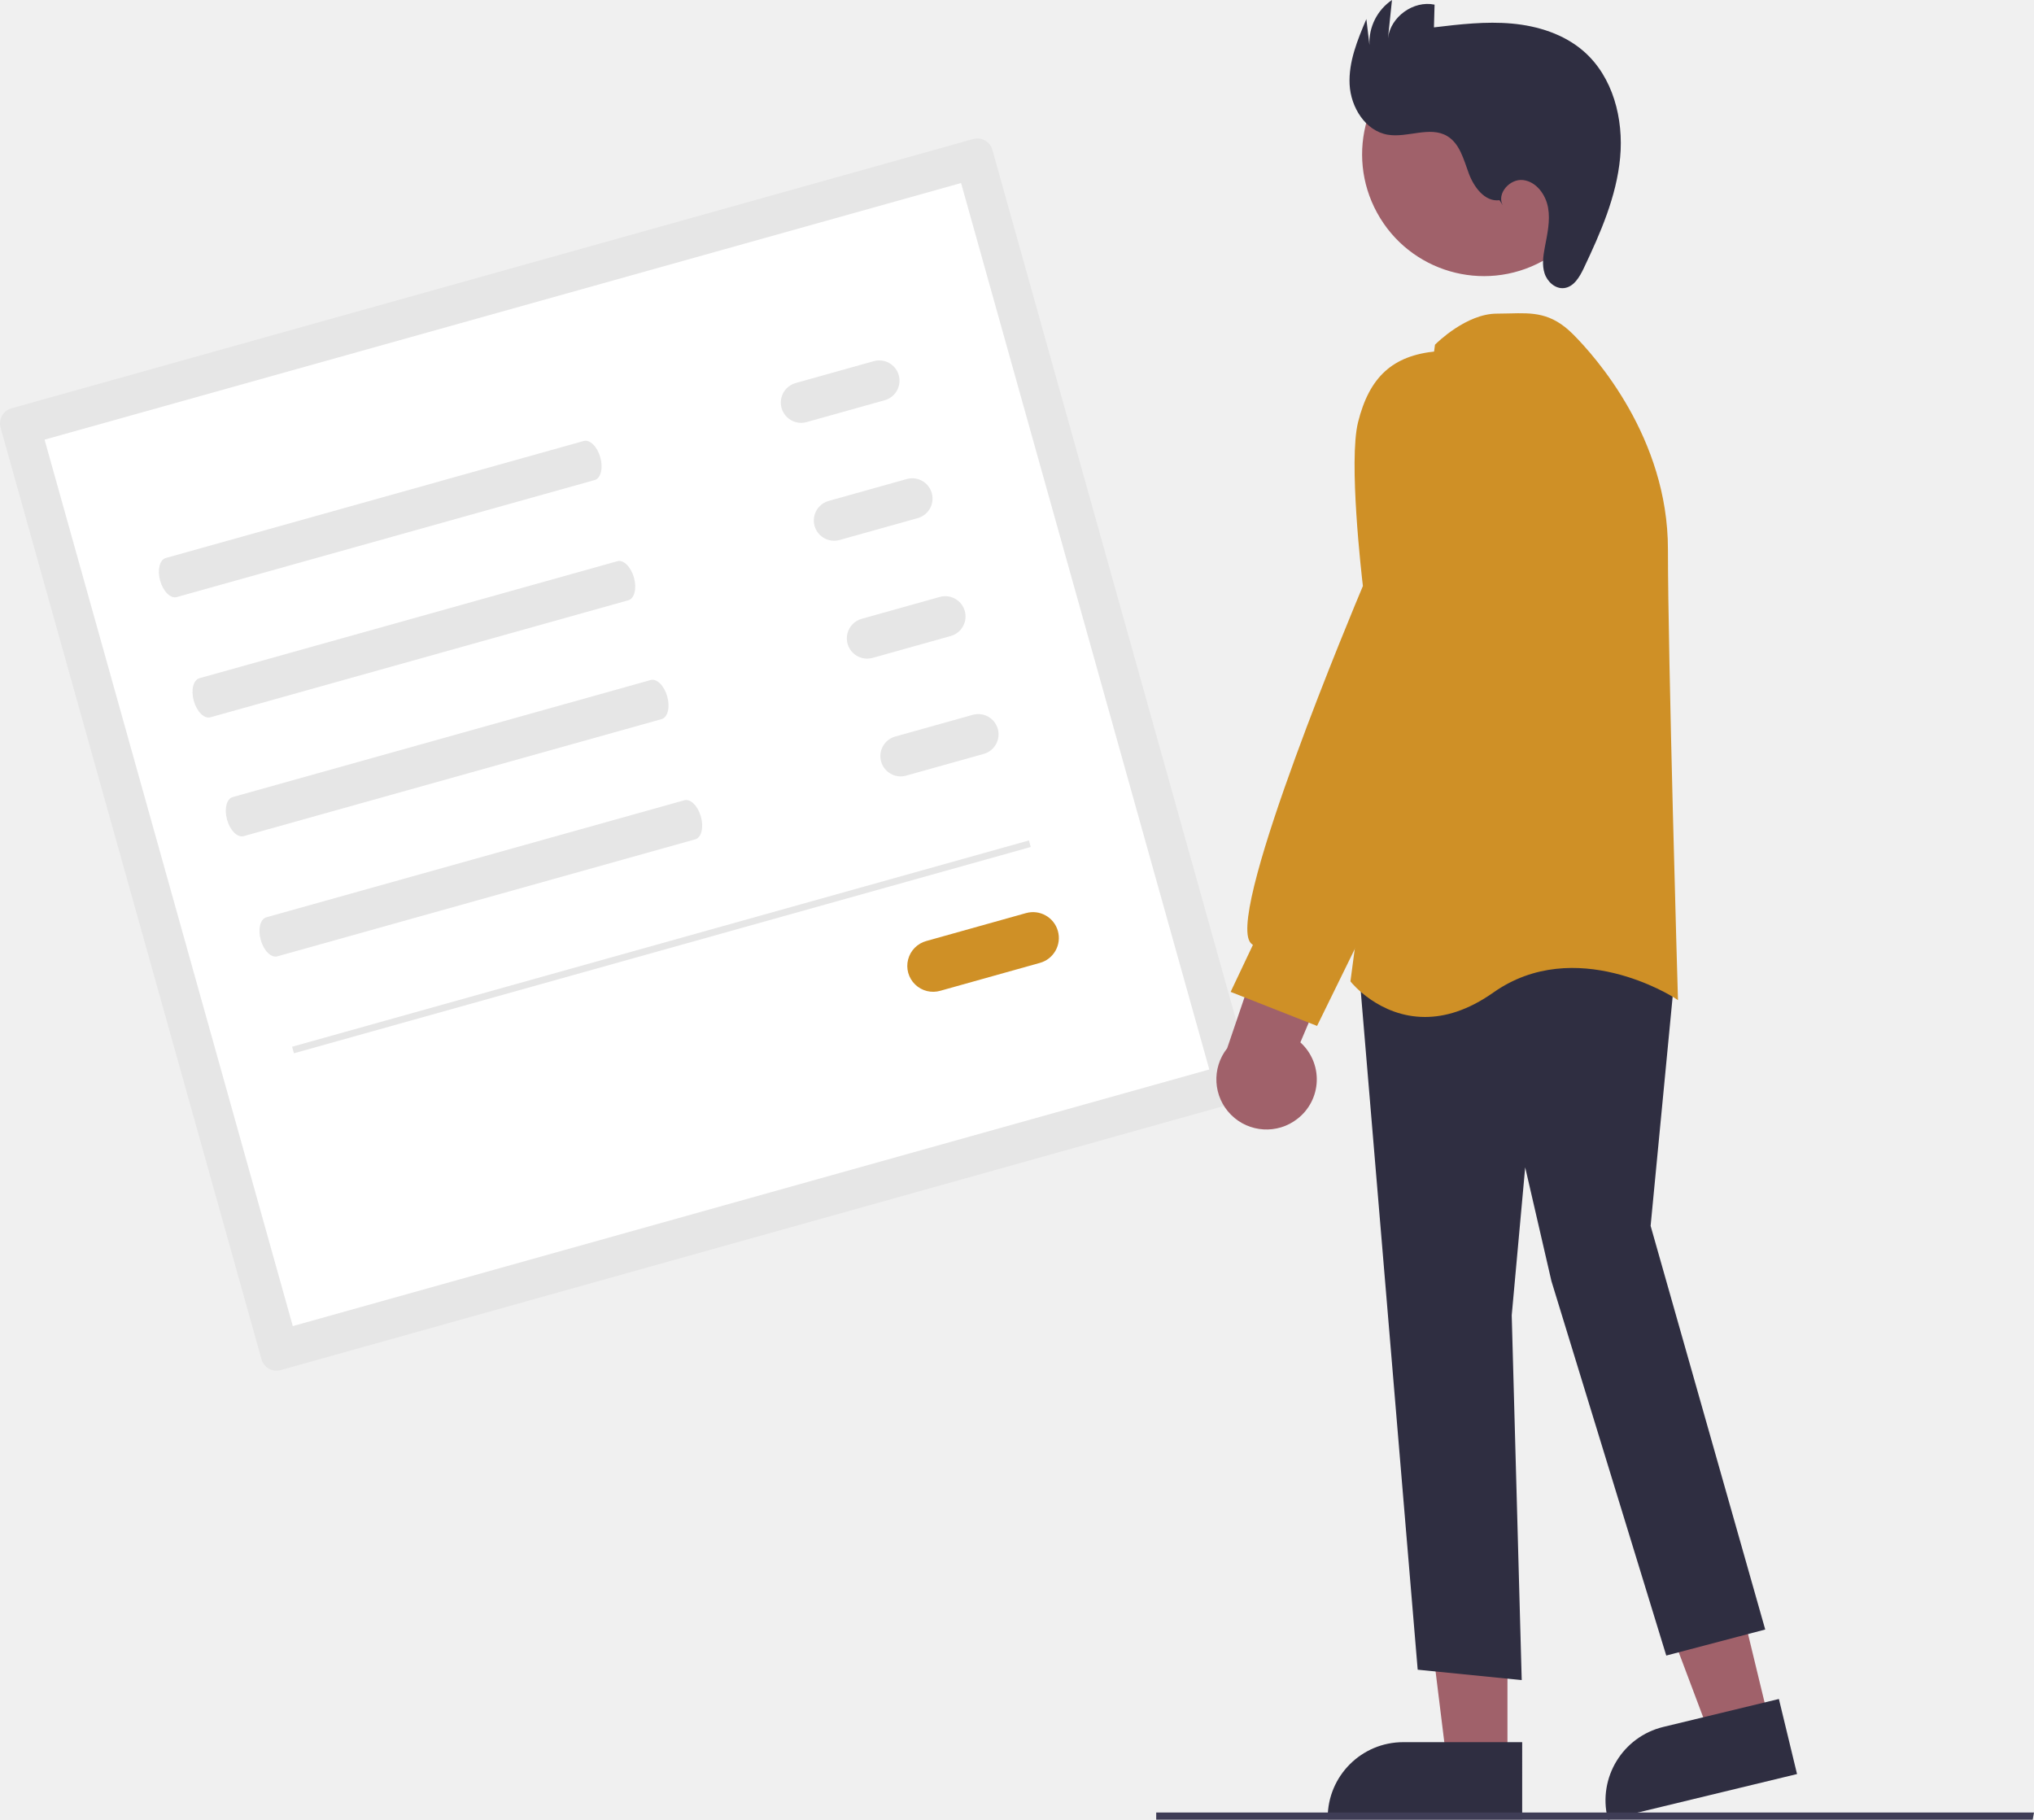
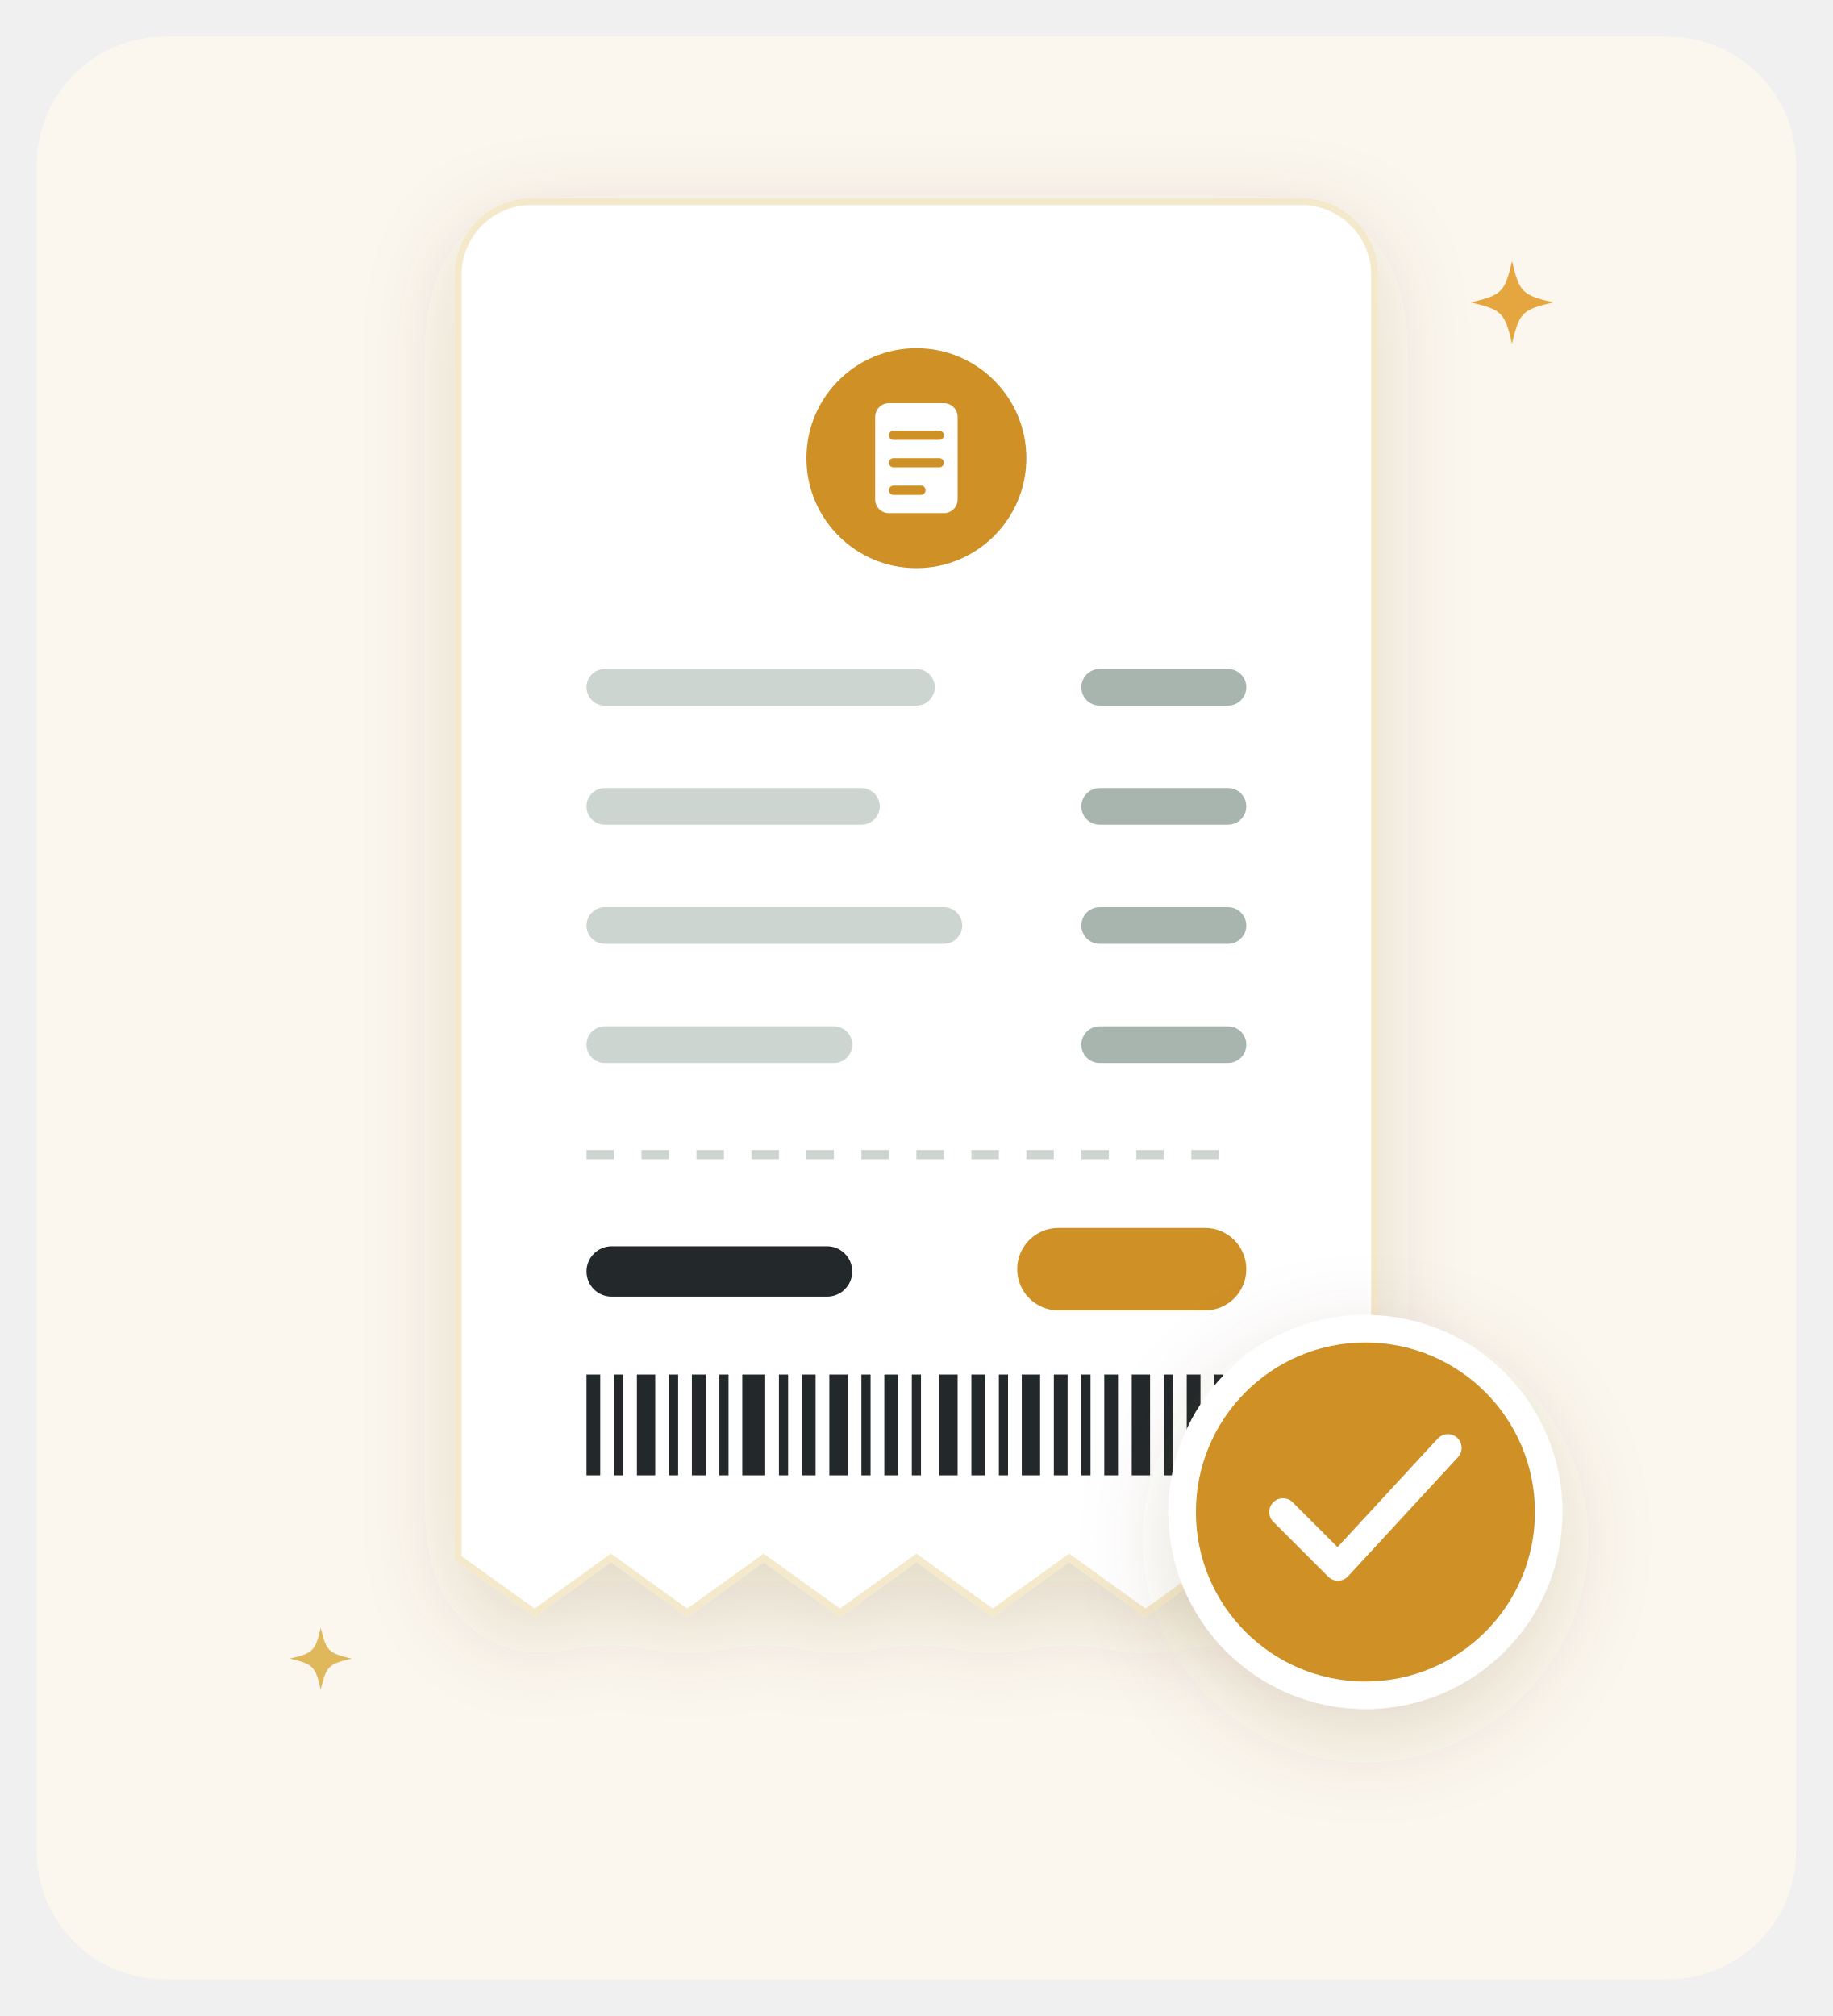
- <svg xmlns="http://www.w3.org/2000/svg" id="bb518178-b77f-4eb8-b154-ea18eb3c6f97" data-name="Layer 1" width="598.111" height="535.114" viewBox="0 0 598.111 535.114">
-   <path d="M304.296,302.517a4.594,4.594,0,0,0-3.182,5.656l76.716,273.978a4.594,4.594,0,0,0,5.656,3.182l282.815-79.191a4.594,4.594,0,0,0,3.182-5.656L592.767,226.508a4.594,4.594,0,0,0-5.656-3.182Z" transform="translate(-300.9444 -182.4429)" fill="#e6e6e6" />
-   <path d="M387.041,572.396l269.505-75.464L583.556,236.264,314.052,311.727Z" transform="translate(-300.9444 -182.4429)" fill="#fff" />
-   <path d="M349.684,346.534c-1.798.503-2.539,3.49-1.652,6.658s3.072,5.335,4.87,4.832L475.818,323.606c1.798-.503,2.539-3.49,1.652-6.658s-3.072-5.335-4.87-4.832Z" transform="translate(-300.9444 -182.4429)" fill="#e6e6e6" />
-   <path d="M359.582,381.886c-1.798.503-2.539,3.49-1.652,6.658s3.072,5.335,4.87,4.832l122.917-34.418c1.798-.503,2.539-3.49,1.652-6.658s-3.072-5.335-4.87-4.832Z" transform="translate(-300.9444 -182.4429)" fill="#e6e6e6" />
-   <path d="M369.367,416.83c-1.798.503-2.539,3.49-1.652,6.658s3.072,5.335,4.87,4.832L495.501,393.902c1.798-.503,2.539-3.49,1.652-6.658s-3.072-5.335-4.87-4.832Z" transform="translate(-300.9444 -182.4429)" fill="#e6e6e6" />
-   <path d="M379.266,452.182c-1.798.503-2.539,3.49-1.652,6.658s3.072,5.335,4.87,4.832l122.917-34.418c1.798-.503,2.539-3.49,1.652-6.658s-3.072-5.335-4.87-4.832Z" transform="translate(-300.9444 -182.4429)" fill="#e6e6e6" />
-   <path d="M534.98,295.057a5.966,5.966,0,1,0,3.217,11.489l22.979-6.434a5.966,5.966,0,0,0-3.217-11.489Z" transform="translate(-300.9444 -182.4429)" fill="#e6e6e6" />
-   <path d="M544.687,329.724a5.966,5.966,0,1,0,3.217,11.489l22.979-6.434a5.966,5.966,0,0,0-3.217-11.489Z" transform="translate(-300.9444 -182.4429)" fill="#e6e6e6" />
-   <path d="M554.394,364.391a5.966,5.966,0,1,0,3.217,11.489l22.979-6.434a5.966,5.966,0,0,0-3.217-11.489Z" transform="translate(-300.9444 -182.4429)" fill="#e6e6e6" />
-   <path d="M564.101,399.057a5.966,5.966,0,0,0,3.217,11.489l22.979-6.434a5.966,5.966,0,0,0-3.217-11.489Z" transform="translate(-300.9444 -182.4429)" fill="#e6e6e6" />
-   <path d="M573.375,459.146a7.602,7.602,0,1,0,4.099,14.64l29.28-8.199a7.601,7.601,0,0,0-4.099-14.64h0Z" transform="translate(-300.9444 -182.4429)" fill="#cf9026" />
-   <rect x="382.945" y="459.877" width="225" height="2" transform="translate(-406.8637 -31.78243) rotate(-15.64269)" fill="#e6e6e6" />
-   <polygon points="520.202 506.072 502.825 510.273 478.352 445.247 503.999 439.047 520.202 506.072" fill="#a0616a" />
-   <path d="M773.79,717.557l-.118-.486a22.233,22.233,0,0,1,16.368-26.805l33.999-8.219,5.336,22.073Z" transform="translate(-300.9444 -182.4429)" fill="#2f2e41" />
-   <polygon points="443.276 517.91 425.399 517.909 416.894 448.953 443.279 448.954 443.276 517.91" fill="#a0616a" />
-   <path d="M748.551,717.454l-57.186-.002v-.5a22.208,22.208,0,0,1,22.208-22.208h.001l34.978.001Z" transform="translate(-300.9444 -182.4429)" fill="#2f2e41" />
-   <path d="M717.824,673.433,700.466,466.562l71.856-13.245.284-.051,21.032,13.52-7.32,76.134,33.704,118.699-29.102,7.659L757.161,559.19,749.436,525.714l-3.959,43.5L748.416,676.492Z" transform="translate(-300.9444 -182.4429)" fill="#2f2e41" />
-   <path d="M698.241,471.254l-.19-.241,24.83-186.957.032-.245.175-.175c.366-.366,9.066-8.963,18.014-8.963,1.294,0,2.524-.033,3.704-.063,6.848-.178,12.257-.32,18.685,6.109,6.55,6.549,27.92,30.465,27.92,63.219,0,31.704,2.887,130.228,2.916,131.219l.041,1.391-1.167-.759c-.288-.185-29.031-18.487-53.137-1.474-7.533,5.317-14.301,7.181-20.087,7.181C706.509,481.497,698.356,471.401,698.241,471.254Z" transform="translate(-300.9444 -182.4429)" fill="#cf9026" />
-   <circle cx="737.302" cy="227.82" r="35.815" transform="translate(-319.8677 199.1298) rotate(-28.66321)" fill="#a0616a" />
-   <path d="M682.474,511.433a14.664,14.664,0,0,0,.851-22.469l20.339-47.976L677.033,445.889,661.801,490.697a14.743,14.743,0,0,0,20.673,20.736Z" transform="translate(-300.9444 -182.4429)" fill="#a0616a" />
-   <path d="M662.824,474.114l6.55-13.827a2.693,2.693,0,0,1-.967-1.003c-6.119-10.605,30.843-98.672,33.306-104.514-.376-3.177-4.256-36.844-1.419-48.193,3.34-13.359,10.197-19.585,22.93-20.818,14.041-1.319,17.83,17.749,17.866,17.943l.013,49.02-16.115,56.428-36.752,74.973Z" transform="translate(-300.9444 -182.4429)" fill="#cf9026" />
-   <path d="M741.881,241.314c-4.293.559-7.532-3.834-9.034-7.895s-2.647-8.788-6.379-10.982c-5.1-2.997-11.625.608-17.457-.381-6.586-1.117-10.868-8.096-11.204-14.768s2.319-13.088,4.924-19.239l.909,7.644a15.159,15.159,0,0,1,6.625-13.251l-1.172,11.217c.735-6.284,7.505-11.153,13.696-9.851l-.185,6.684c7.607-.905,15.28-1.81,22.909-1.121s15.312,3.103,21.094,8.127c8.65,7.516,11.809,19.892,10.748,31.301s-5.77,22.128-10.679,32.482c-1.235,2.605-2.943,5.545-5.807,5.877-2.573.298-4.928-1.853-5.728-4.317s-.41-5.141.069-7.686c.724-3.846,1.636-7.777.956-11.63s-3.453-7.662-7.337-8.134-7.86,3.968-5.992,7.407Z" transform="translate(-300.9444 -182.4429)" fill="#2f2e41" />
-   <polygon points="597.729 535.092 339.991 535.092 339.991 532.986 598.111 532.986 597.729 535.092" fill="#3f3d56" />
+ <svg xmlns="http://www.w3.org/2000/svg" width="400" height="440" viewBox="0 0 400 440" role="img">
+   <defs>
+     <filter id="rShadow" x="-50%" y="-50%" width="200%" height="200%">
+       <feDropShadow dx="0" dy="6" stdDeviation="10" flood-color="#613e18" flood-opacity="0.16" />
+     </filter>
+     <path id="rSpark" d="M0,-9 C1.6,-2.2 2.2,-1.6 9,0 C2.2,1.6 1.6,2.2 0,9 C-1.6,2.2 -2.2,1.6 -9,0 C-2.2,-1.6 -1.6,-2.2 0,-9 Z" />
+   </defs>
+   <rect x="8" y="8" width="384" height="424" rx="28" fill="#fbf7ee" />
+   <g filter="url(#rShadow)">
+     <path d="M116,44 h168 a16,16 0 0 1 16,16 v280 l-16.67,12 -16.66,-12 -16.67,12 -16.67,-12 -16.67,12 -16.66,-12 -16.67,12 -16.67,-12 -16.67,12 -16.66,-12 -16.67,12 -16.67,-12 v-280 a16,16 0 0 1 16,-16 Z" fill="#ffffff" stroke="#f5e9cc" stroke-width="1.5" />
+   </g>
+   <circle cx="200" cy="100" r="24" fill="#cf9026" />
+   <rect x="191" y="88" width="18" height="24" rx="3" fill="#ffffff" />
+   <g stroke="#cf9026" stroke-width="2" stroke-linecap="round">
+     <line x1="195" y1="95" x2="205" y2="95" />
+     <line x1="195" y1="101" x2="205" y2="101" />
+     <line x1="195" y1="107" x2="201" y2="107" />
+   </g>
+   <g>
+     <rect x="128" y="146" width="76" height="8" rx="4" fill="#cdd5d1" />
+     <rect x="236" y="146" width="36" height="8" rx="4" fill="#a8b5af" />
+     <rect x="128" y="172" width="64" height="8" rx="4" fill="#cdd5d1" />
+     <rect x="236" y="172" width="36" height="8" rx="4" fill="#a8b5af" />
+     <rect x="128" y="198" width="82" height="8" rx="4" fill="#cdd5d1" />
+     <rect x="236" y="198" width="36" height="8" rx="4" fill="#a8b5af" />
+     <rect x="128" y="224" width="58" height="8" rx="4" fill="#cdd5d1" />
+     <rect x="236" y="224" width="36" height="8" rx="4" fill="#a8b5af" />
+   </g>
+   <line x1="128" y1="252" x2="272" y2="252" stroke="#cdd5d1" stroke-width="2" stroke-dasharray="6 6" />
+   <rect x="128" y="272" width="58" height="11" rx="5.5" fill="#23292b" />
+   <rect x="222" y="268" width="50" height="18" rx="9" fill="#cf9026" />
+   <g fill="#23292b">
+     <rect x="128" y="300" width="3" height="22" />
+     <rect x="134" y="300" width="2" height="22" />
+     <rect x="139" y="300" width="4" height="22" />
+     <rect x="146" y="300" width="2" height="22" />
+     <rect x="151" y="300" width="3" height="22" />
+     <rect x="157" y="300" width="2" height="22" />
+     <rect x="162" y="300" width="5" height="22" />
+     <rect x="170" y="300" width="2" height="22" />
+     <rect x="175" y="300" width="3" height="22" />
+     <rect x="181" y="300" width="4" height="22" />
+     <rect x="188" y="300" width="2" height="22" />
+     <rect x="193" y="300" width="3" height="22" />
+     <rect x="199" y="300" width="2" height="22" />
+     <rect x="205" y="300" width="4" height="22" />
+     <rect x="212" y="300" width="3" height="22" />
+     <rect x="218" y="300" width="2" height="22" />
+     <rect x="223" y="300" width="4" height="22" />
+     <rect x="230" y="300" width="3" height="22" />
+     <rect x="236" y="300" width="2" height="22" />
+     <rect x="241" y="300" width="3" height="22" />
+     <rect x="247" y="300" width="4" height="22" />
+     <rect x="254" y="300" width="2" height="22" />
+     <rect x="259" y="300" width="3" height="22" />
+     <rect x="265" y="300" width="2" height="22" />
+     <rect x="270" y="300" width="2" height="22" />
+   </g>
+   <g filter="url(#rShadow)">
+     <circle cx="298" cy="330" r="40" fill="#cf9026" stroke="#ffffff" stroke-width="6" />
+   </g>
+   <path d="M280,330 l12,12 24,-26" fill="none" stroke="#ffffff" stroke-width="6" stroke-linecap="round" stroke-linejoin="round" />
+   <use href="#rSpark" transform="translate(330,66)" fill="#e5a63f" />
+   <use href="#rSpark" transform="translate(70,362) scale(0.75)" fill="#e0b85c" />
</svg>
